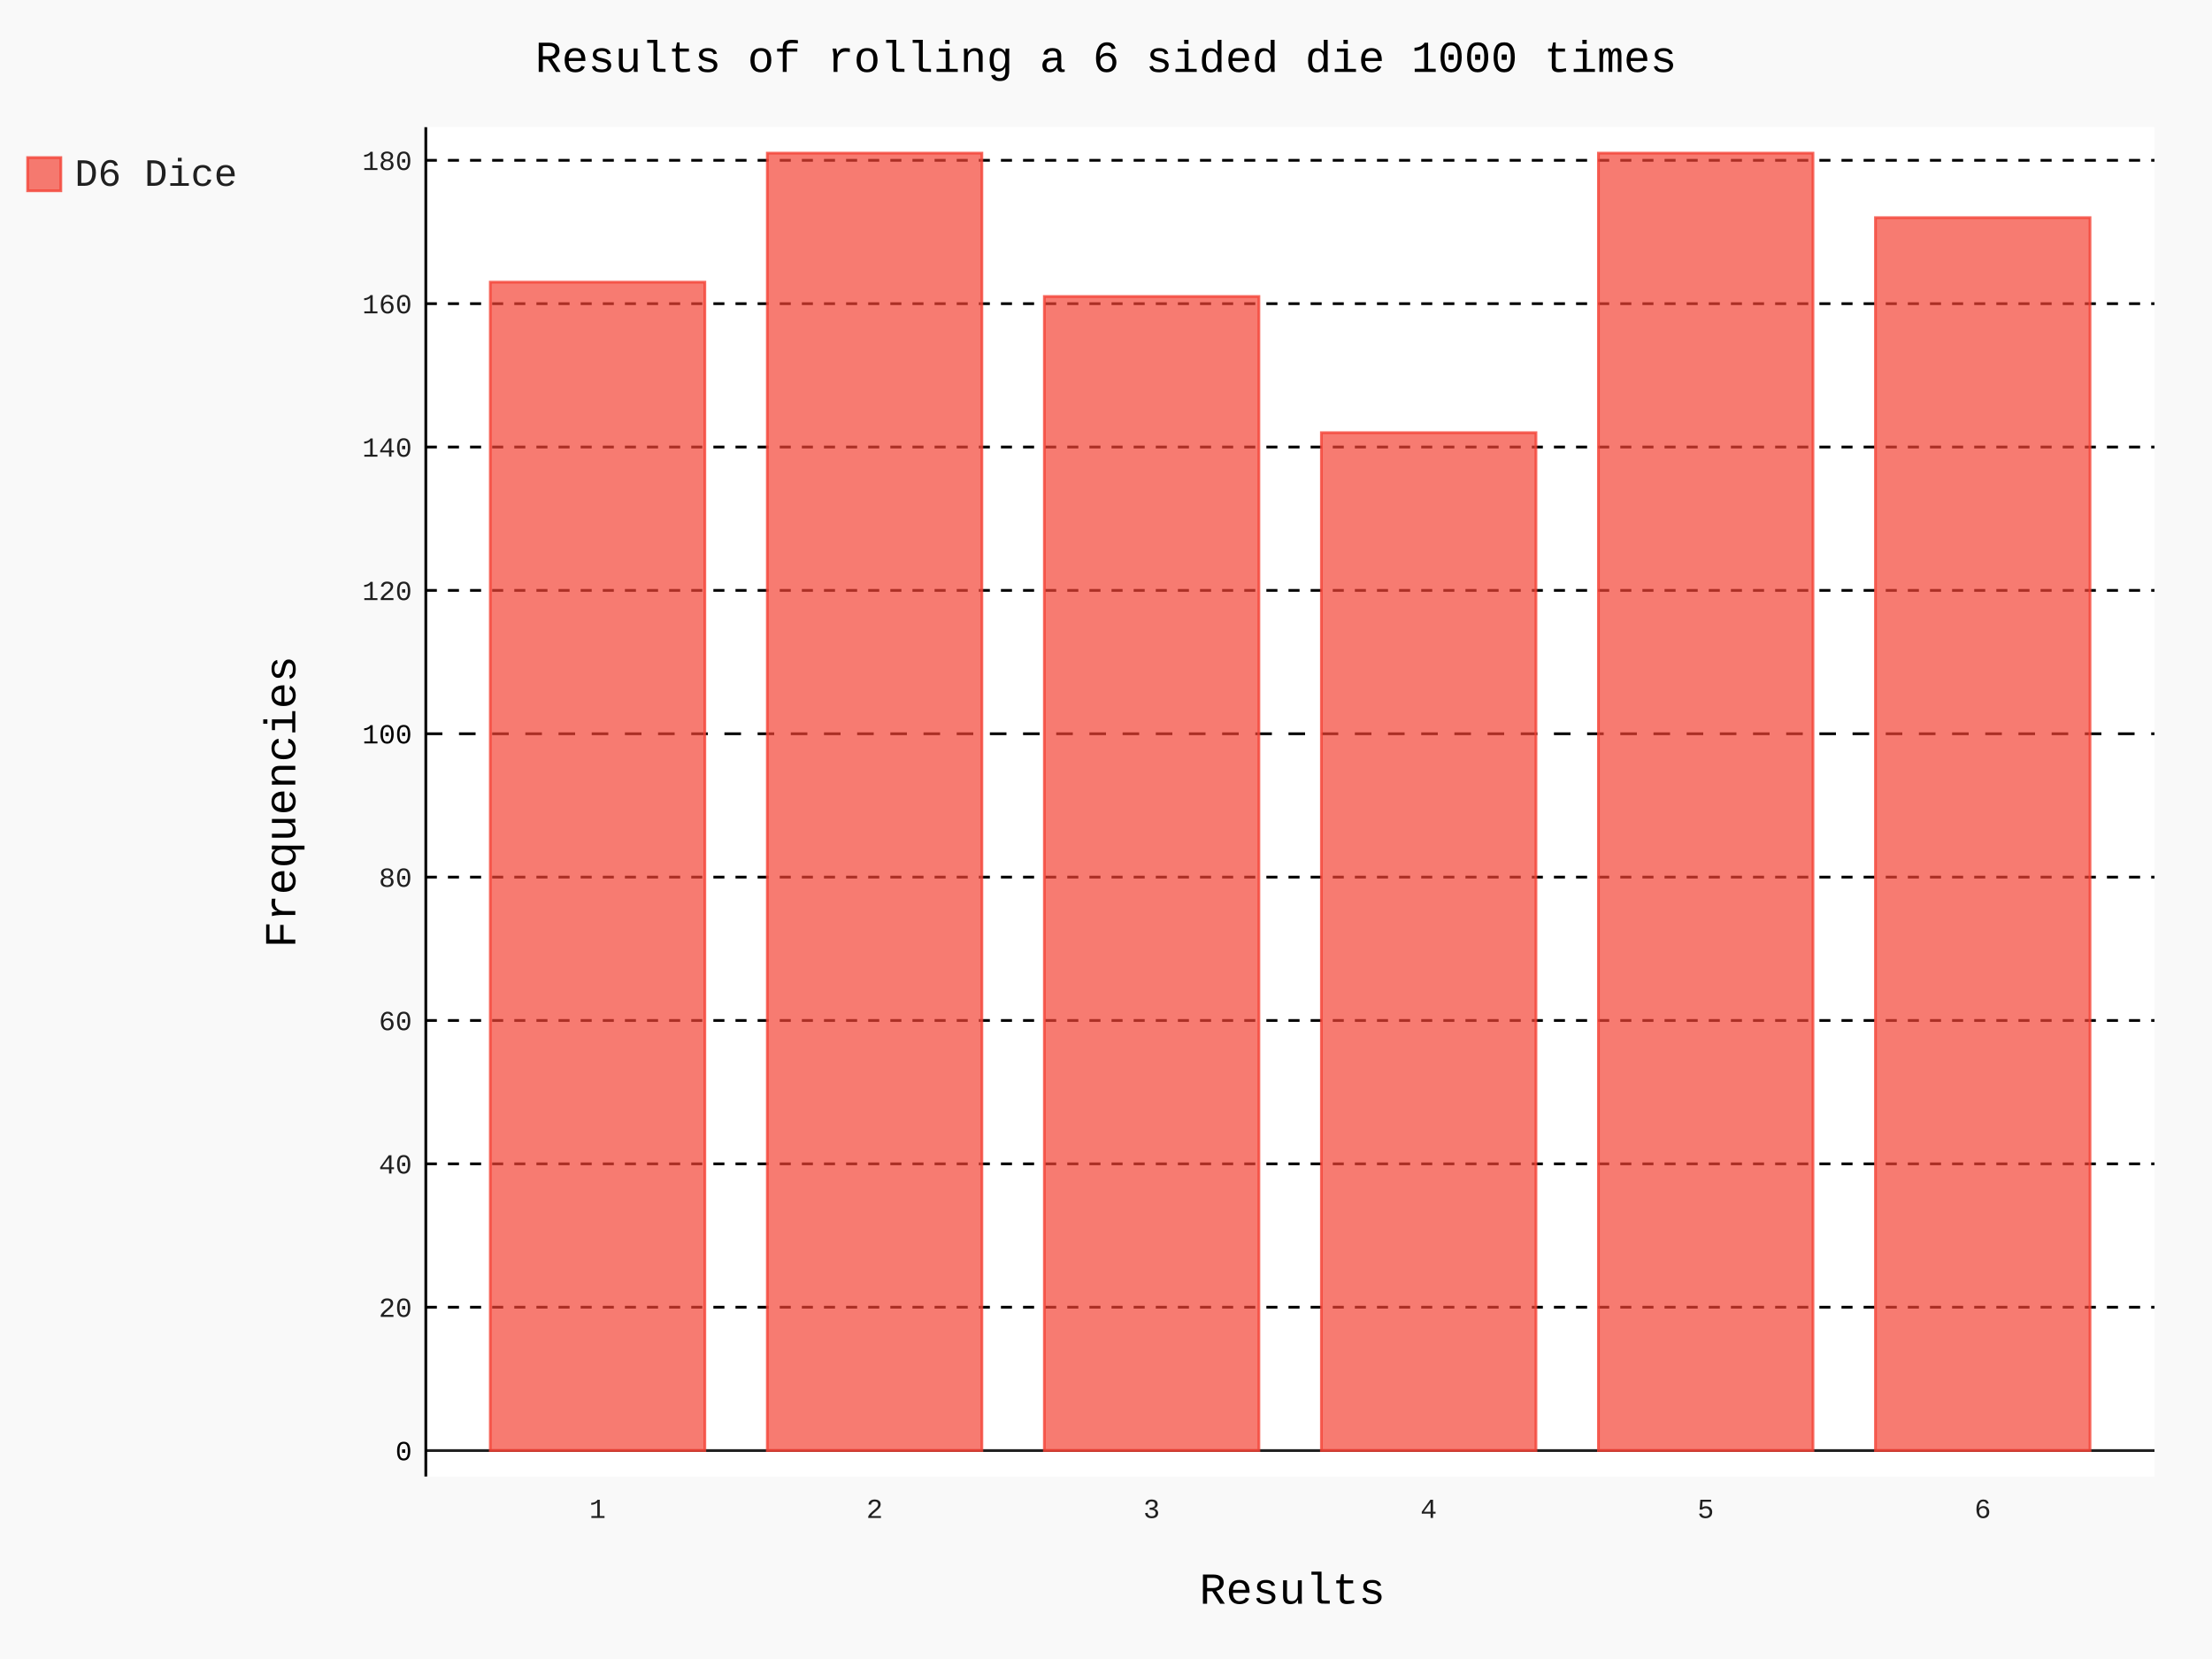
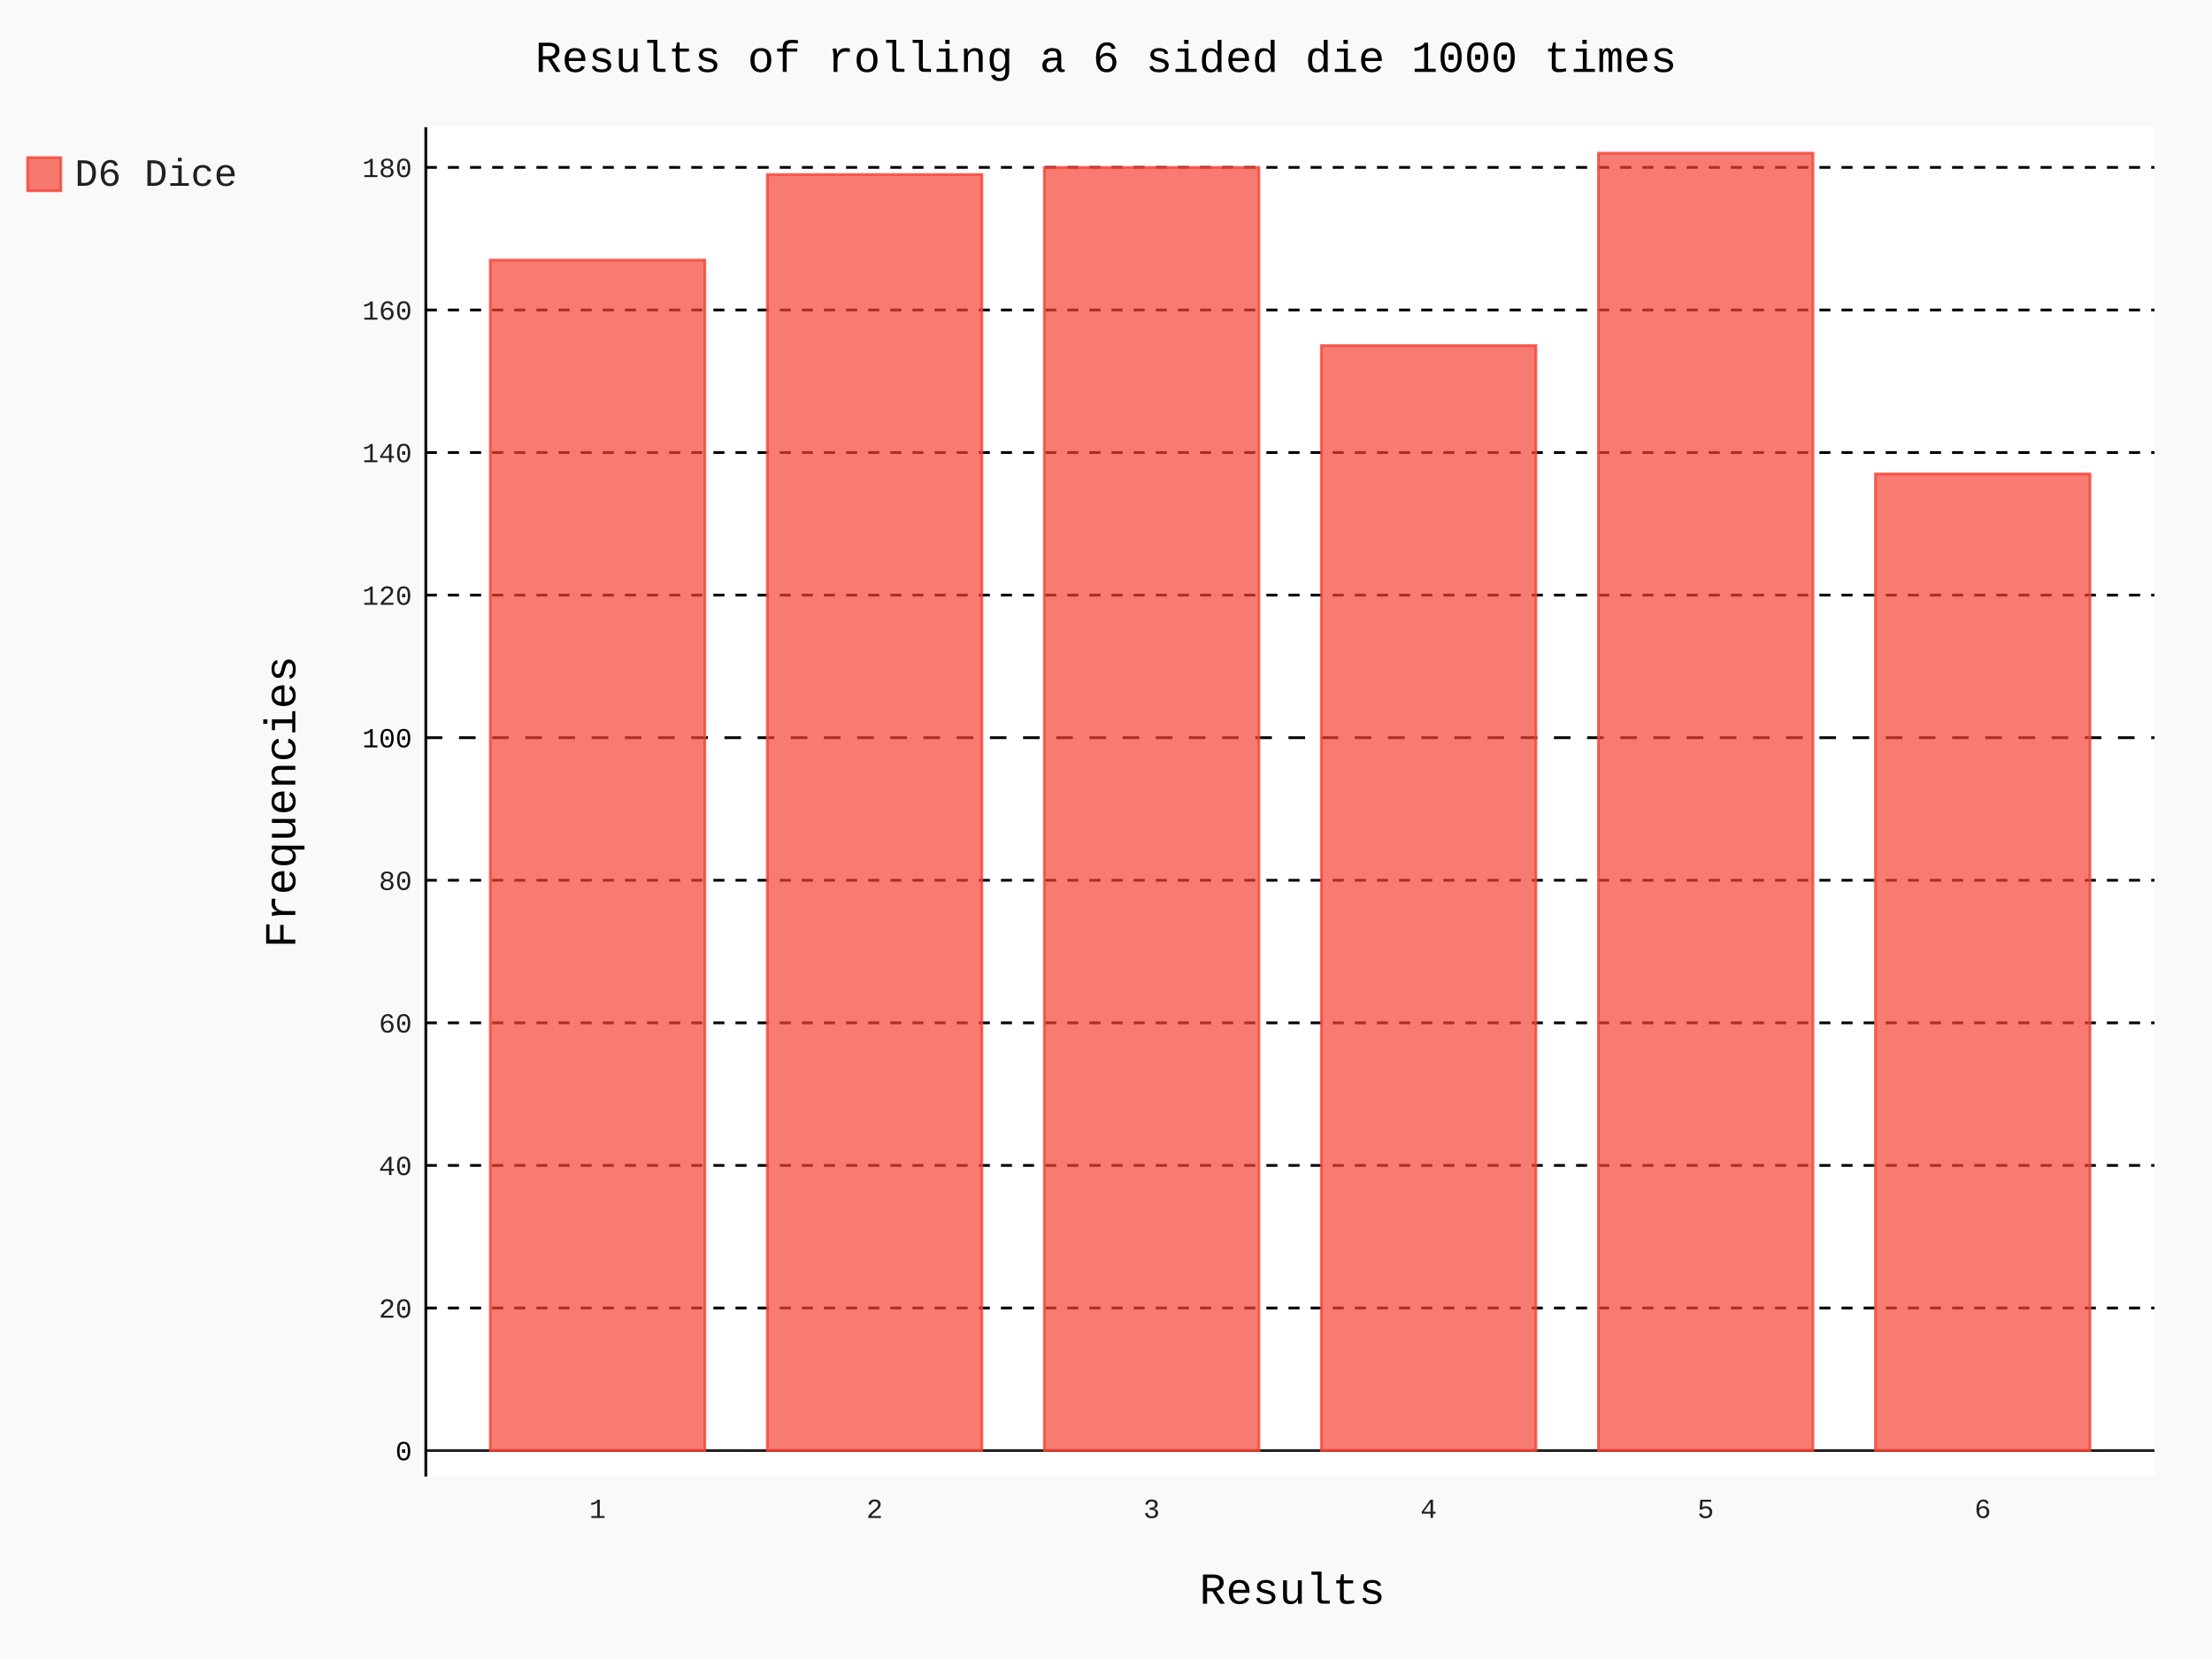
- <svg xmlns="http://www.w3.org/2000/svg" id="chart-f960f9a2-8af0-4d13-ab53-6e45c5ea443d" class="pygal-chart" viewBox="0 0 800 600">
+ <svg xmlns="http://www.w3.org/2000/svg" id="chart-a767135c-1144-4334-9e74-ddf52af56c7d" class="pygal-chart" viewBox="0 0 800 600">
  <defs>
-     <style type="text/css">#chart-f960f9a2-8af0-4d13-ab53-6e45c5ea443d{-webkit-user-select:none;-webkit-font-smoothing:antialiased;font-family:Consolas,"Liberation Mono",Menlo,Courier,monospace}#chart-f960f9a2-8af0-4d13-ab53-6e45c5ea443d .title{font-family:Consolas,"Liberation Mono",Menlo,Courier,monospace;font-size:16px}#chart-f960f9a2-8af0-4d13-ab53-6e45c5ea443d .legends .legend text{font-family:Consolas,"Liberation Mono",Menlo,Courier,monospace;font-size:14px}#chart-f960f9a2-8af0-4d13-ab53-6e45c5ea443d .axis text{font-family:Consolas,"Liberation Mono",Menlo,Courier,monospace;font-size:10px}#chart-f960f9a2-8af0-4d13-ab53-6e45c5ea443d .axis text.major{font-family:Consolas,"Liberation Mono",Menlo,Courier,monospace;font-size:10px}#chart-f960f9a2-8af0-4d13-ab53-6e45c5ea443d .text-overlay text.value{font-family:Consolas,"Liberation Mono",Menlo,Courier,monospace;font-size:16px}#chart-f960f9a2-8af0-4d13-ab53-6e45c5ea443d .text-overlay text.label{font-family:Consolas,"Liberation Mono",Menlo,Courier,monospace;font-size:10px}#chart-f960f9a2-8af0-4d13-ab53-6e45c5ea443d .tooltip{font-family:Consolas,"Liberation Mono",Menlo,Courier,monospace;font-size:14px}#chart-f960f9a2-8af0-4d13-ab53-6e45c5ea443d text.no_data{font-family:Consolas,"Liberation Mono",Menlo,Courier,monospace;font-size:64px}
- #chart-f960f9a2-8af0-4d13-ab53-6e45c5ea443d{background-color:rgba(249,249,249,1)}#chart-f960f9a2-8af0-4d13-ab53-6e45c5ea443d path,#chart-f960f9a2-8af0-4d13-ab53-6e45c5ea443d line,#chart-f960f9a2-8af0-4d13-ab53-6e45c5ea443d rect,#chart-f960f9a2-8af0-4d13-ab53-6e45c5ea443d circle{-webkit-transition:150ms;-moz-transition:150ms;transition:150ms}#chart-f960f9a2-8af0-4d13-ab53-6e45c5ea443d .graph &gt; .background{fill:rgba(249,249,249,1)}#chart-f960f9a2-8af0-4d13-ab53-6e45c5ea443d .plot &gt; .background{fill:rgba(255,255,255,1)}#chart-f960f9a2-8af0-4d13-ab53-6e45c5ea443d .graph{fill:rgba(0,0,0,.87)}#chart-f960f9a2-8af0-4d13-ab53-6e45c5ea443d text.no_data{fill:rgba(0,0,0,1)}#chart-f960f9a2-8af0-4d13-ab53-6e45c5ea443d .title{fill:rgba(0,0,0,1)}#chart-f960f9a2-8af0-4d13-ab53-6e45c5ea443d .legends .legend text{fill:rgba(0,0,0,.87)}#chart-f960f9a2-8af0-4d13-ab53-6e45c5ea443d .legends .legend:hover text{fill:rgba(0,0,0,1)}#chart-f960f9a2-8af0-4d13-ab53-6e45c5ea443d .axis .line{stroke:rgba(0,0,0,1)}#chart-f960f9a2-8af0-4d13-ab53-6e45c5ea443d .axis .guide.line{stroke:rgba(0,0,0,.54)}#chart-f960f9a2-8af0-4d13-ab53-6e45c5ea443d .axis .major.line{stroke:rgba(0,0,0,.87)}#chart-f960f9a2-8af0-4d13-ab53-6e45c5ea443d .axis text.major{fill:rgba(0,0,0,1)}#chart-f960f9a2-8af0-4d13-ab53-6e45c5ea443d .axis.y .guides:hover .guide.line,#chart-f960f9a2-8af0-4d13-ab53-6e45c5ea443d .line-graph .axis.x .guides:hover .guide.line,#chart-f960f9a2-8af0-4d13-ab53-6e45c5ea443d .stackedline-graph .axis.x .guides:hover .guide.line,#chart-f960f9a2-8af0-4d13-ab53-6e45c5ea443d .xy-graph .axis.x .guides:hover .guide.line{stroke:rgba(0,0,0,1)}#chart-f960f9a2-8af0-4d13-ab53-6e45c5ea443d .axis .guides:hover text{fill:rgba(0,0,0,1)}#chart-f960f9a2-8af0-4d13-ab53-6e45c5ea443d .reactive{fill-opacity:.7;stroke-opacity:.8;stroke-width:1}#chart-f960f9a2-8af0-4d13-ab53-6e45c5ea443d .ci{stroke:rgba(0,0,0,.87)}#chart-f960f9a2-8af0-4d13-ab53-6e45c5ea443d .reactive.active,#chart-f960f9a2-8af0-4d13-ab53-6e45c5ea443d .active .reactive{fill-opacity:.8;stroke-opacity:.9;stroke-width:4}#chart-f960f9a2-8af0-4d13-ab53-6e45c5ea443d .ci .reactive.active{stroke-width:1.5}#chart-f960f9a2-8af0-4d13-ab53-6e45c5ea443d .series text{fill:rgba(0,0,0,1)}#chart-f960f9a2-8af0-4d13-ab53-6e45c5ea443d .tooltip rect{fill:rgba(255,255,255,1);stroke:rgba(0,0,0,1);-webkit-transition:opacity 150ms;-moz-transition:opacity 150ms;transition:opacity 150ms}#chart-f960f9a2-8af0-4d13-ab53-6e45c5ea443d .tooltip .label{fill:rgba(0,0,0,.87)}#chart-f960f9a2-8af0-4d13-ab53-6e45c5ea443d .tooltip .label{fill:rgba(0,0,0,.87)}#chart-f960f9a2-8af0-4d13-ab53-6e45c5ea443d .tooltip .legend{font-size:.8em;fill:rgba(0,0,0,.54)}#chart-f960f9a2-8af0-4d13-ab53-6e45c5ea443d .tooltip .x_label{font-size:.6em;fill:rgba(0,0,0,1)}#chart-f960f9a2-8af0-4d13-ab53-6e45c5ea443d .tooltip .xlink{font-size:.5em;text-decoration:underline}#chart-f960f9a2-8af0-4d13-ab53-6e45c5ea443d .tooltip .value{font-size:1.5em}#chart-f960f9a2-8af0-4d13-ab53-6e45c5ea443d .bound{font-size:.5em}#chart-f960f9a2-8af0-4d13-ab53-6e45c5ea443d .max-value{font-size:.75em;fill:rgba(0,0,0,.54)}#chart-f960f9a2-8af0-4d13-ab53-6e45c5ea443d .map-element{fill:rgba(255,255,255,1);stroke:rgba(0,0,0,.54) !important}#chart-f960f9a2-8af0-4d13-ab53-6e45c5ea443d .map-element .reactive{fill-opacity:inherit;stroke-opacity:inherit}#chart-f960f9a2-8af0-4d13-ab53-6e45c5ea443d .color-0,#chart-f960f9a2-8af0-4d13-ab53-6e45c5ea443d .color-0 a:visited{stroke:#F44336;fill:#F44336}#chart-f960f9a2-8af0-4d13-ab53-6e45c5ea443d .text-overlay .color-0 text{fill:black}
- #chart-f960f9a2-8af0-4d13-ab53-6e45c5ea443d text.no_data{text-anchor:middle}#chart-f960f9a2-8af0-4d13-ab53-6e45c5ea443d .guide.line{fill:none}#chart-f960f9a2-8af0-4d13-ab53-6e45c5ea443d .centered{text-anchor:middle}#chart-f960f9a2-8af0-4d13-ab53-6e45c5ea443d .title{text-anchor:middle}#chart-f960f9a2-8af0-4d13-ab53-6e45c5ea443d .legends .legend text{fill-opacity:1}#chart-f960f9a2-8af0-4d13-ab53-6e45c5ea443d .axis.x text{text-anchor:middle}#chart-f960f9a2-8af0-4d13-ab53-6e45c5ea443d .axis.x:not(.web) text[transform]{text-anchor:start}#chart-f960f9a2-8af0-4d13-ab53-6e45c5ea443d .axis.x:not(.web) text[transform].backwards{text-anchor:end}#chart-f960f9a2-8af0-4d13-ab53-6e45c5ea443d .axis.y text{text-anchor:end}#chart-f960f9a2-8af0-4d13-ab53-6e45c5ea443d .axis.y text[transform].backwards{text-anchor:start}#chart-f960f9a2-8af0-4d13-ab53-6e45c5ea443d .axis.y2 text{text-anchor:start}#chart-f960f9a2-8af0-4d13-ab53-6e45c5ea443d .axis.y2 text[transform].backwards{text-anchor:end}#chart-f960f9a2-8af0-4d13-ab53-6e45c5ea443d .axis .guide.line{stroke-dasharray:4,4;stroke:black}#chart-f960f9a2-8af0-4d13-ab53-6e45c5ea443d .axis .major.guide.line{stroke-dasharray:6,6;stroke:black}#chart-f960f9a2-8af0-4d13-ab53-6e45c5ea443d .horizontal .axis.y .guide.line,#chart-f960f9a2-8af0-4d13-ab53-6e45c5ea443d .horizontal .axis.y2 .guide.line,#chart-f960f9a2-8af0-4d13-ab53-6e45c5ea443d .vertical .axis.x .guide.line{opacity:0}#chart-f960f9a2-8af0-4d13-ab53-6e45c5ea443d .horizontal .axis.always_show .guide.line,#chart-f960f9a2-8af0-4d13-ab53-6e45c5ea443d .vertical .axis.always_show .guide.line{opacity:1 !important}#chart-f960f9a2-8af0-4d13-ab53-6e45c5ea443d .axis.y .guides:hover .guide.line,#chart-f960f9a2-8af0-4d13-ab53-6e45c5ea443d .axis.y2 .guides:hover .guide.line,#chart-f960f9a2-8af0-4d13-ab53-6e45c5ea443d .axis.x .guides:hover .guide.line{opacity:1}#chart-f960f9a2-8af0-4d13-ab53-6e45c5ea443d .axis .guides:hover text{opacity:1}#chart-f960f9a2-8af0-4d13-ab53-6e45c5ea443d .nofill{fill:none}#chart-f960f9a2-8af0-4d13-ab53-6e45c5ea443d .subtle-fill{fill-opacity:.2}#chart-f960f9a2-8af0-4d13-ab53-6e45c5ea443d .dot{stroke-width:1px;fill-opacity:1;stroke-opacity:1}#chart-f960f9a2-8af0-4d13-ab53-6e45c5ea443d .dot.active{stroke-width:5px}#chart-f960f9a2-8af0-4d13-ab53-6e45c5ea443d .dot.negative{fill:transparent}#chart-f960f9a2-8af0-4d13-ab53-6e45c5ea443d text,#chart-f960f9a2-8af0-4d13-ab53-6e45c5ea443d tspan{stroke:none !important}#chart-f960f9a2-8af0-4d13-ab53-6e45c5ea443d .series text.active{opacity:1}#chart-f960f9a2-8af0-4d13-ab53-6e45c5ea443d .tooltip rect{fill-opacity:.95;stroke-width:.5}#chart-f960f9a2-8af0-4d13-ab53-6e45c5ea443d .tooltip text{fill-opacity:1}#chart-f960f9a2-8af0-4d13-ab53-6e45c5ea443d .showable{visibility:hidden}#chart-f960f9a2-8af0-4d13-ab53-6e45c5ea443d .showable.shown{visibility:visible}#chart-f960f9a2-8af0-4d13-ab53-6e45c5ea443d .gauge-background{fill:rgba(229,229,229,1);stroke:none}#chart-f960f9a2-8af0-4d13-ab53-6e45c5ea443d .bg-lines{stroke:rgba(249,249,249,1);stroke-width:2px}</style>
+     <style type="text/css">#chart-a767135c-1144-4334-9e74-ddf52af56c7d{-webkit-user-select:none;-webkit-font-smoothing:antialiased;font-family:Consolas,"Liberation Mono",Menlo,Courier,monospace}#chart-a767135c-1144-4334-9e74-ddf52af56c7d .title{font-family:Consolas,"Liberation Mono",Menlo,Courier,monospace;font-size:16px}#chart-a767135c-1144-4334-9e74-ddf52af56c7d .legends .legend text{font-family:Consolas,"Liberation Mono",Menlo,Courier,monospace;font-size:14px}#chart-a767135c-1144-4334-9e74-ddf52af56c7d .axis text{font-family:Consolas,"Liberation Mono",Menlo,Courier,monospace;font-size:10px}#chart-a767135c-1144-4334-9e74-ddf52af56c7d .axis text.major{font-family:Consolas,"Liberation Mono",Menlo,Courier,monospace;font-size:10px}#chart-a767135c-1144-4334-9e74-ddf52af56c7d .text-overlay text.value{font-family:Consolas,"Liberation Mono",Menlo,Courier,monospace;font-size:16px}#chart-a767135c-1144-4334-9e74-ddf52af56c7d .text-overlay text.label{font-family:Consolas,"Liberation Mono",Menlo,Courier,monospace;font-size:10px}#chart-a767135c-1144-4334-9e74-ddf52af56c7d .tooltip{font-family:Consolas,"Liberation Mono",Menlo,Courier,monospace;font-size:14px}#chart-a767135c-1144-4334-9e74-ddf52af56c7d text.no_data{font-family:Consolas,"Liberation Mono",Menlo,Courier,monospace;font-size:64px}
+ #chart-a767135c-1144-4334-9e74-ddf52af56c7d{background-color:rgba(249,249,249,1)}#chart-a767135c-1144-4334-9e74-ddf52af56c7d path,#chart-a767135c-1144-4334-9e74-ddf52af56c7d line,#chart-a767135c-1144-4334-9e74-ddf52af56c7d rect,#chart-a767135c-1144-4334-9e74-ddf52af56c7d circle{-webkit-transition:150ms;-moz-transition:150ms;transition:150ms}#chart-a767135c-1144-4334-9e74-ddf52af56c7d .graph &gt; .background{fill:rgba(249,249,249,1)}#chart-a767135c-1144-4334-9e74-ddf52af56c7d .plot &gt; .background{fill:rgba(255,255,255,1)}#chart-a767135c-1144-4334-9e74-ddf52af56c7d .graph{fill:rgba(0,0,0,.87)}#chart-a767135c-1144-4334-9e74-ddf52af56c7d text.no_data{fill:rgba(0,0,0,1)}#chart-a767135c-1144-4334-9e74-ddf52af56c7d .title{fill:rgba(0,0,0,1)}#chart-a767135c-1144-4334-9e74-ddf52af56c7d .legends .legend text{fill:rgba(0,0,0,.87)}#chart-a767135c-1144-4334-9e74-ddf52af56c7d .legends .legend:hover text{fill:rgba(0,0,0,1)}#chart-a767135c-1144-4334-9e74-ddf52af56c7d .axis .line{stroke:rgba(0,0,0,1)}#chart-a767135c-1144-4334-9e74-ddf52af56c7d .axis .guide.line{stroke:rgba(0,0,0,.54)}#chart-a767135c-1144-4334-9e74-ddf52af56c7d .axis .major.line{stroke:rgba(0,0,0,.87)}#chart-a767135c-1144-4334-9e74-ddf52af56c7d .axis text.major{fill:rgba(0,0,0,1)}#chart-a767135c-1144-4334-9e74-ddf52af56c7d .axis.y .guides:hover .guide.line,#chart-a767135c-1144-4334-9e74-ddf52af56c7d .line-graph .axis.x .guides:hover .guide.line,#chart-a767135c-1144-4334-9e74-ddf52af56c7d .stackedline-graph .axis.x .guides:hover .guide.line,#chart-a767135c-1144-4334-9e74-ddf52af56c7d .xy-graph .axis.x .guides:hover .guide.line{stroke:rgba(0,0,0,1)}#chart-a767135c-1144-4334-9e74-ddf52af56c7d .axis .guides:hover text{fill:rgba(0,0,0,1)}#chart-a767135c-1144-4334-9e74-ddf52af56c7d .reactive{fill-opacity:.7;stroke-opacity:.8;stroke-width:1}#chart-a767135c-1144-4334-9e74-ddf52af56c7d .ci{stroke:rgba(0,0,0,.87)}#chart-a767135c-1144-4334-9e74-ddf52af56c7d .reactive.active,#chart-a767135c-1144-4334-9e74-ddf52af56c7d .active .reactive{fill-opacity:.8;stroke-opacity:.9;stroke-width:4}#chart-a767135c-1144-4334-9e74-ddf52af56c7d .ci .reactive.active{stroke-width:1.5}#chart-a767135c-1144-4334-9e74-ddf52af56c7d .series text{fill:rgba(0,0,0,1)}#chart-a767135c-1144-4334-9e74-ddf52af56c7d .tooltip rect{fill:rgba(255,255,255,1);stroke:rgba(0,0,0,1);-webkit-transition:opacity 150ms;-moz-transition:opacity 150ms;transition:opacity 150ms}#chart-a767135c-1144-4334-9e74-ddf52af56c7d .tooltip .label{fill:rgba(0,0,0,.87)}#chart-a767135c-1144-4334-9e74-ddf52af56c7d .tooltip .label{fill:rgba(0,0,0,.87)}#chart-a767135c-1144-4334-9e74-ddf52af56c7d .tooltip .legend{font-size:.8em;fill:rgba(0,0,0,.54)}#chart-a767135c-1144-4334-9e74-ddf52af56c7d .tooltip .x_label{font-size:.6em;fill:rgba(0,0,0,1)}#chart-a767135c-1144-4334-9e74-ddf52af56c7d .tooltip .xlink{font-size:.5em;text-decoration:underline}#chart-a767135c-1144-4334-9e74-ddf52af56c7d .tooltip .value{font-size:1.5em}#chart-a767135c-1144-4334-9e74-ddf52af56c7d .bound{font-size:.5em}#chart-a767135c-1144-4334-9e74-ddf52af56c7d .max-value{font-size:.75em;fill:rgba(0,0,0,.54)}#chart-a767135c-1144-4334-9e74-ddf52af56c7d .map-element{fill:rgba(255,255,255,1);stroke:rgba(0,0,0,.54) !important}#chart-a767135c-1144-4334-9e74-ddf52af56c7d .map-element .reactive{fill-opacity:inherit;stroke-opacity:inherit}#chart-a767135c-1144-4334-9e74-ddf52af56c7d .color-0,#chart-a767135c-1144-4334-9e74-ddf52af56c7d .color-0 a:visited{stroke:#F44336;fill:#F44336}#chart-a767135c-1144-4334-9e74-ddf52af56c7d .text-overlay .color-0 text{fill:black}
+ #chart-a767135c-1144-4334-9e74-ddf52af56c7d text.no_data{text-anchor:middle}#chart-a767135c-1144-4334-9e74-ddf52af56c7d .guide.line{fill:none}#chart-a767135c-1144-4334-9e74-ddf52af56c7d .centered{text-anchor:middle}#chart-a767135c-1144-4334-9e74-ddf52af56c7d .title{text-anchor:middle}#chart-a767135c-1144-4334-9e74-ddf52af56c7d .legends .legend text{fill-opacity:1}#chart-a767135c-1144-4334-9e74-ddf52af56c7d .axis.x text{text-anchor:middle}#chart-a767135c-1144-4334-9e74-ddf52af56c7d .axis.x:not(.web) text[transform]{text-anchor:start}#chart-a767135c-1144-4334-9e74-ddf52af56c7d .axis.x:not(.web) text[transform].backwards{text-anchor:end}#chart-a767135c-1144-4334-9e74-ddf52af56c7d .axis.y text{text-anchor:end}#chart-a767135c-1144-4334-9e74-ddf52af56c7d .axis.y text[transform].backwards{text-anchor:start}#chart-a767135c-1144-4334-9e74-ddf52af56c7d .axis.y2 text{text-anchor:start}#chart-a767135c-1144-4334-9e74-ddf52af56c7d .axis.y2 text[transform].backwards{text-anchor:end}#chart-a767135c-1144-4334-9e74-ddf52af56c7d .axis .guide.line{stroke-dasharray:4,4;stroke:black}#chart-a767135c-1144-4334-9e74-ddf52af56c7d .axis .major.guide.line{stroke-dasharray:6,6;stroke:black}#chart-a767135c-1144-4334-9e74-ddf52af56c7d .horizontal .axis.y .guide.line,#chart-a767135c-1144-4334-9e74-ddf52af56c7d .horizontal .axis.y2 .guide.line,#chart-a767135c-1144-4334-9e74-ddf52af56c7d .vertical .axis.x .guide.line{opacity:0}#chart-a767135c-1144-4334-9e74-ddf52af56c7d .horizontal .axis.always_show .guide.line,#chart-a767135c-1144-4334-9e74-ddf52af56c7d .vertical .axis.always_show .guide.line{opacity:1 !important}#chart-a767135c-1144-4334-9e74-ddf52af56c7d .axis.y .guides:hover .guide.line,#chart-a767135c-1144-4334-9e74-ddf52af56c7d .axis.y2 .guides:hover .guide.line,#chart-a767135c-1144-4334-9e74-ddf52af56c7d .axis.x .guides:hover .guide.line{opacity:1}#chart-a767135c-1144-4334-9e74-ddf52af56c7d .axis .guides:hover text{opacity:1}#chart-a767135c-1144-4334-9e74-ddf52af56c7d .nofill{fill:none}#chart-a767135c-1144-4334-9e74-ddf52af56c7d .subtle-fill{fill-opacity:.2}#chart-a767135c-1144-4334-9e74-ddf52af56c7d .dot{stroke-width:1px;fill-opacity:1;stroke-opacity:1}#chart-a767135c-1144-4334-9e74-ddf52af56c7d .dot.active{stroke-width:5px}#chart-a767135c-1144-4334-9e74-ddf52af56c7d .dot.negative{fill:transparent}#chart-a767135c-1144-4334-9e74-ddf52af56c7d text,#chart-a767135c-1144-4334-9e74-ddf52af56c7d tspan{stroke:none !important}#chart-a767135c-1144-4334-9e74-ddf52af56c7d .series text.active{opacity:1}#chart-a767135c-1144-4334-9e74-ddf52af56c7d .tooltip rect{fill-opacity:.95;stroke-width:.5}#chart-a767135c-1144-4334-9e74-ddf52af56c7d .tooltip text{fill-opacity:1}#chart-a767135c-1144-4334-9e74-ddf52af56c7d .showable{visibility:hidden}#chart-a767135c-1144-4334-9e74-ddf52af56c7d .showable.shown{visibility:visible}#chart-a767135c-1144-4334-9e74-ddf52af56c7d .gauge-background{fill:rgba(229,229,229,1);stroke:none}#chart-a767135c-1144-4334-9e74-ddf52af56c7d .bg-lines{stroke:rgba(249,249,249,1);stroke-width:2px}</style>
  </defs>
  <g class="graph bar-graph vertical">
    <rect x="0" y="0" width="800" height="600" class="background" />
    <g transform="translate(154, 46)" class="plot">
      <rect x="0" y="0" width="625.2" height="488" class="background" />
      <g class="axis y always_show">
        <g class="guides">
          <path d="M0 478.615 h625.2" class="axis major line" />
          <text x="-5" y="482.115" class="major">0</text>
        </g>
        <g class="guides">
-           <path d="M0 426.767 h625.2" class="guide line" />
-           <text x="-5" y="430.267" class="">20</text>
+           <path d="M0 427.052 h625.2" class="guide line" />
+           <text x="-5" y="430.552" class="">20</text>
        </g>
        <g class="guides">
-           <path d="M0 374.918 h625.2" class="guide line" />
-           <text x="-5" y="378.418" class="">40</text>
+           <path d="M0 375.488 h625.2" class="guide line" />
+           <text x="-5" y="378.988" class="">40</text>
        </g>
        <g class="guides">
-           <path d="M0 323.069 h625.2" class="guide line" />
-           <text x="-5" y="326.569" class="">60</text>
+           <path d="M0 323.924 h625.2" class="guide line" />
+           <text x="-5" y="327.424" class="">60</text>
        </g>
        <g class="guides">
-           <path d="M0 271.221 h625.2" class="guide line" />
-           <text x="-5" y="274.721" class="">80</text>
+           <path d="M0 272.36 h625.2" class="guide line" />
+           <text x="-5" y="275.86" class="">80</text>
        </g>
        <g class="guides">
-           <path d="M0 219.372 h625.2" class="major guide line" />
-           <text x="-5" y="222.872" class="major">100</text>
+           <path d="M0 220.796 h625.2" class="major guide line" />
+           <text x="-5" y="224.296" class="major">100</text>
        </g>
        <g class="guides">
-           <path d="M0 167.523 h625.2" class="guide line" />
-           <text x="-5" y="171.023" class="">120</text>
+           <path d="M0 169.232 h625.2" class="guide line" />
+           <text x="-5" y="172.732" class="">120</text>
        </g>
        <g class="guides">
-           <path d="M0 115.674 h625.2" class="guide line" />
-           <text x="-5" y="119.174" class="">140</text>
+           <path d="M0 117.669 h625.2" class="guide line" />
+           <text x="-5" y="121.169" class="">140</text>
        </g>
        <g class="guides">
-           <path d="M0 63.826 h625.2" class="guide line" />
-           <text x="-5" y="67.326" class="">160</text>
+           <path d="M0 66.105 h625.2" class="guide line" />
+           <text x="-5" y="69.605" class="">160</text>
        </g>
        <g class="guides">
-           <path d="M0 11.977 h625.2" class="guide line" />
-           <text x="-5" y="15.477" class="">180</text>
+           <path d="M0 14.541 h625.2" class="guide line" />
+           <text x="-5" y="18.041" class="">180</text>
        </g>
      </g>
      <g class="axis x">
        <path d="M0 0 v488" class="line" />
        <g class="guides">
          <path d="M62.119 0 v488" class="guide line" />
          <text x="62.119" y="503.0" class="">1</text>
        </g>
        <g class="guides">
          <path d="M162.312 0 v488" class="guide line" />
          <text x="162.312" y="503.0" class="">2</text>
        </g>
        <g class="guides">
          <path d="M262.504 0 v488" class="guide line" />
          <text x="262.504" y="503.0" class="">3</text>
        </g>
        <g class="guides">
          <path d="M362.696 0 v488" class="guide line" />
          <text x="362.696" y="503.0" class="">4</text>
        </g>
        <g class="guides">
          <path d="M462.888 0 v488" class="guide line" />
          <text x="462.888" y="503.0" class="">5</text>
        </g>
        <g class="guides">
          <path d="M563.081 0 v488" class="guide line" />
          <text x="563.081" y="503.0" class="">6</text>
        </g>
      </g>
      <g class="series serie-0 color-0">
        <g class="bars">
          <g class="bar">
-             <rect x="23.325" y="56.048" rx="0" ry="0" width="77.589" height="422.567" class="rect reactive tooltip-trigger" />
+             <rect x="23.325" y="48.057" rx="0" ry="0" width="77.589" height="430.558" class="rect reactive tooltip-trigger" />
          </g>
          <g class="bar">
-             <rect x="123.517" y="9.385" rx="0" ry="0" width="77.589" height="469.231" class="rect reactive tooltip-trigger" />
+             <rect x="123.517" y="17.119" rx="0" ry="0" width="77.589" height="461.496" class="rect reactive tooltip-trigger" />
          </g>
          <g class="bar">
-             <rect x="223.709" y="61.233" rx="0" ry="0" width="77.589" height="417.382" class="rect reactive tooltip-trigger" />
+             <rect x="223.709" y="14.541" rx="0" ry="0" width="77.589" height="464.074" class="rect reactive tooltip-trigger" />
          </g>
          <g class="bar">
-             <rect x="323.902" y="110.49" rx="0" ry="0" width="77.589" height="368.126" class="rect reactive tooltip-trigger" />
+             <rect x="323.902" y="78.996" rx="0" ry="0" width="77.589" height="399.62" class="rect reactive tooltip-trigger" />
          </g>
          <g class="bar">
            <rect x="424.094" y="9.385" rx="0" ry="0" width="77.589" height="469.231" class="rect reactive tooltip-trigger" />
          </g>
          <g class="bar">
-             <rect x="524.286" y="32.717" rx="0" ry="0" width="77.589" height="445.899" class="rect reactive tooltip-trigger" />
+             <rect x="524.286" y="125.403" rx="0" ry="0" width="77.589" height="353.212" class="rect reactive tooltip-trigger" />
          </g>
        </g>
      </g>
    </g>
    <g class="titles">
      <text x="400.0" y="26" class="title plot_title">Results of rolling a 6 sided die 1000 times</text>
      <text x="467.4" y="580" class="title">Results</text>
      <text x="80.8" y="316.0" class="title" transform="rotate(-90 80.8 290)">Frequencies</text>
    </g>
    <g transform="translate(154, 46)" class="plot overlay">
      <g class="series serie-0 color-0" />
    </g>
    <g transform="translate(154, 46)" class="plot text-overlay">
      <g class="series serie-0 color-0" />
    </g>
    <g transform="translate(154, 46)" class="plot tooltip-overlay">
      <g transform="translate(0 0)" style="opacity: 0" class="tooltip">
        <rect rx="0" ry="0" width="0" height="0" class="tooltip-box" />
        <g class="text" />
      </g>
    </g>
    <g transform="translate(10, 56)" class="legends">
      <g id="activate-serie-0" class="legend reactive activate-serie">
        <rect x="0.0" y="1.0" width="12" height="12" class="color-0 reactive" />
        <text x="17.0" y="11.2">D6 Dice</text>
      </g>
    </g>
    <g transform="translate(790, 56)" class="legends" />
  </g>
</svg>
